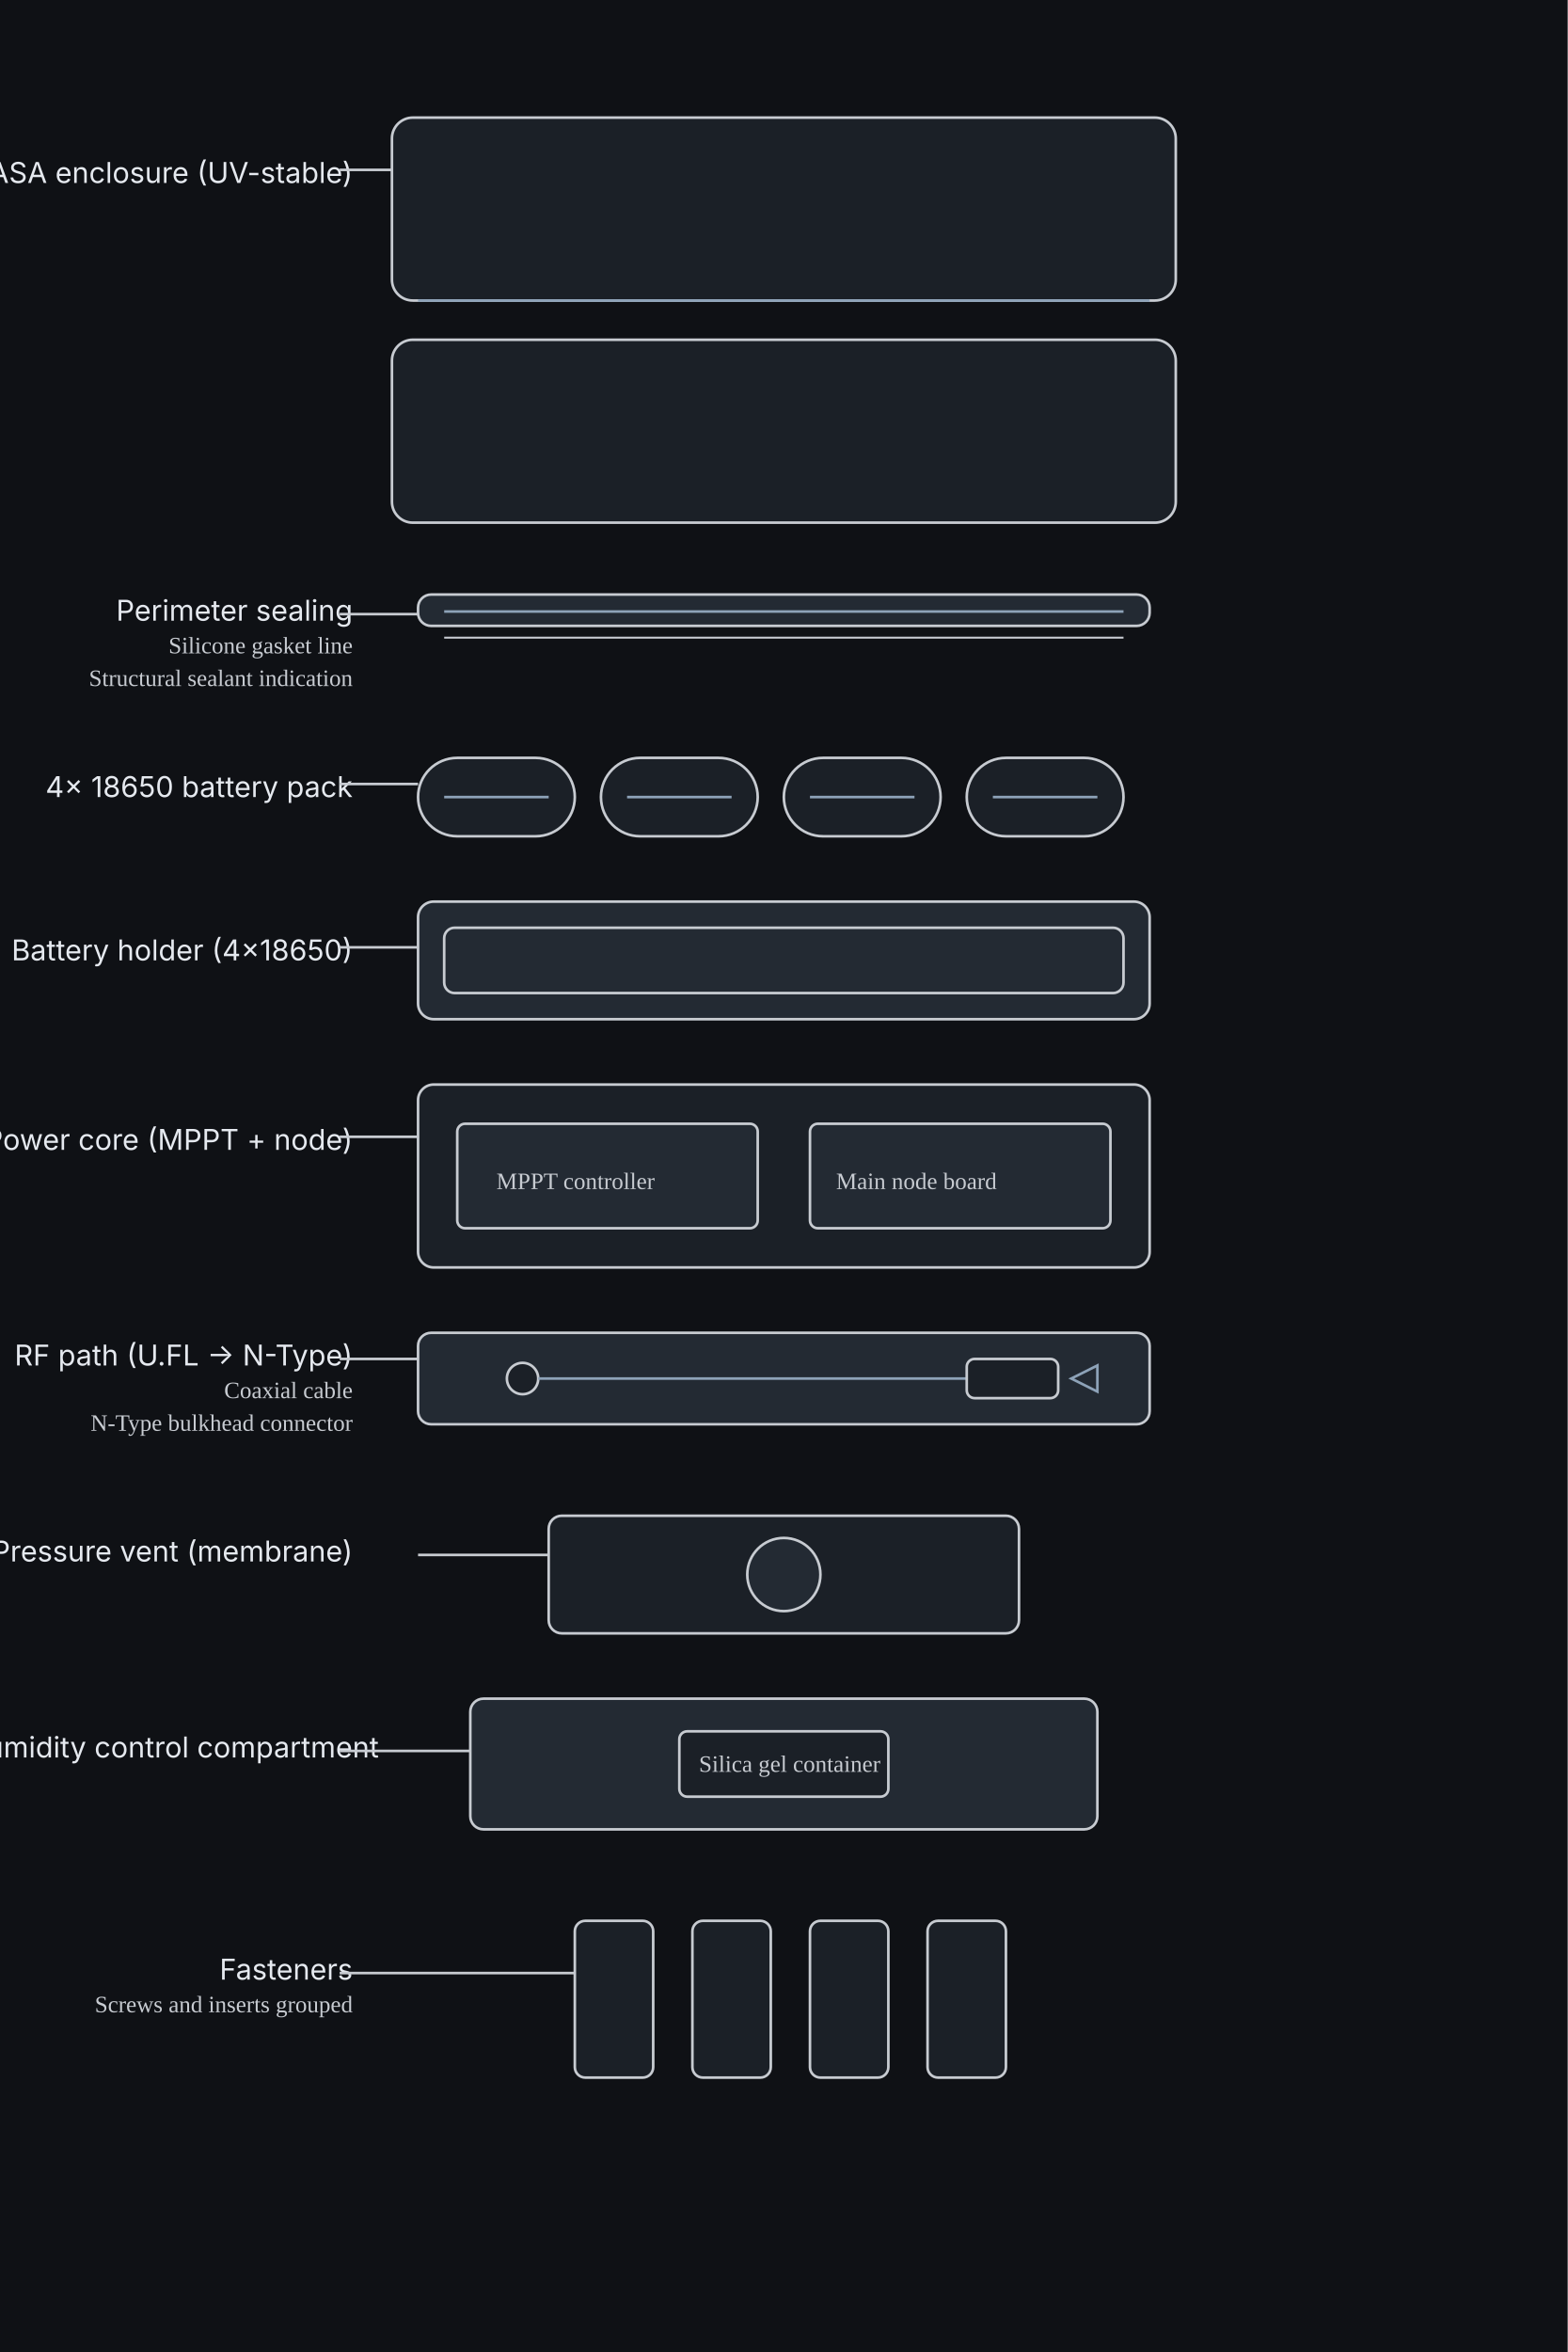
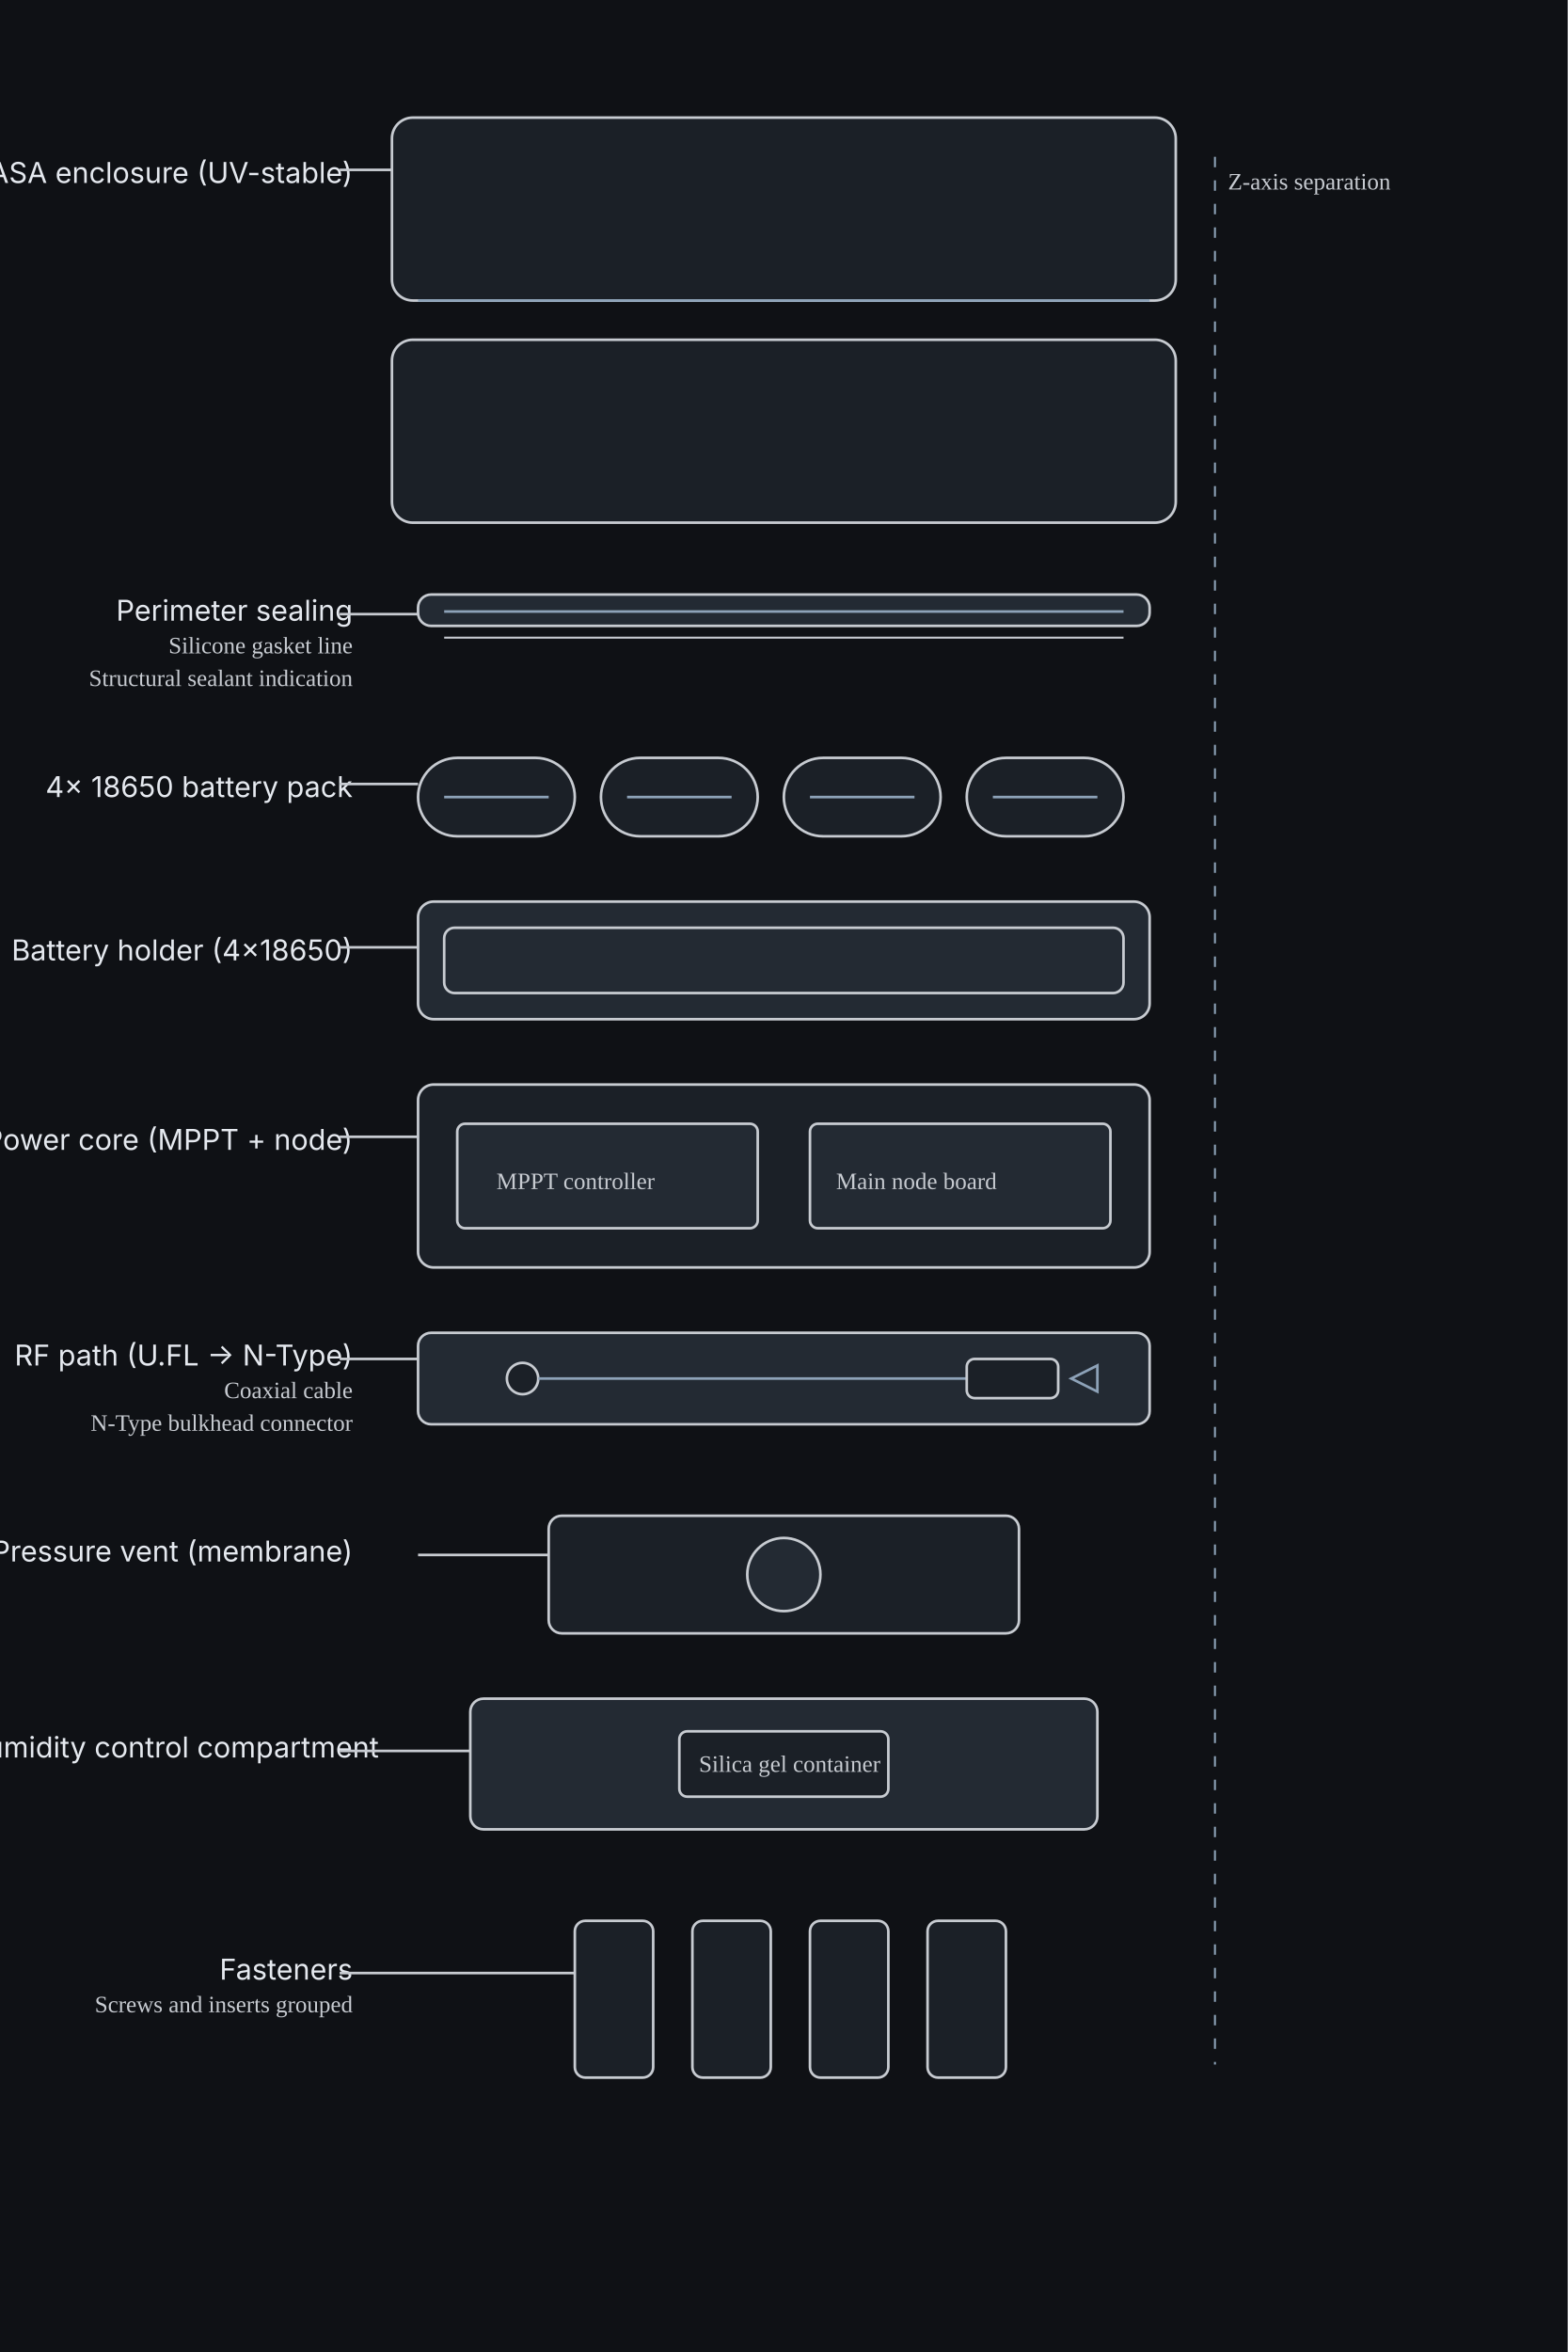
<svg xmlns="http://www.w3.org/2000/svg" width="1200" height="1800" viewBox="0 0 1200 1800">
  <defs>
    <style>
      .bg { fill: #0f1115; }
      .line { stroke: #c7cbd1; stroke-width: 2; fill: none; }
      .shape { fill: #1b2027; stroke: #c7cbd1; stroke-width: 2; }
      .shape-light { fill: #232a33; stroke: #c7cbd1; stroke-width: 2; }
      .accent { stroke: #8da2b8; stroke-width: 2; fill: none; }
      .label { fill: #e5e9ef; font-family: "Inter", "Segoe UI", Arial, sans-serif; font-size: 22px; }
      .small { font-size: 18px; fill: #c7cbd1; }
      .thin { stroke-width: 1.5; }
    </style>
  </defs>
  <rect class="bg" x="0" y="0" width="1200" height="1800" />
  <rect class="shape" x="300" y="90" width="600" height="140" rx="16" />
  <rect class="shape" x="300" y="260" width="600" height="140" rx="16" />
  <line class="accent" x1="320" y1="230" x2="880" y2="230" />
  <text class="label" text-anchor="end" x="270" y="140">ASA enclosure (UV-stable)</text>
  <line class="line" x1="260" y1="130" x2="300" y2="130" />
  <rect class="shape-light" x="320" y="455" width="560" height="24" rx="10" />
  <line class="accent" x1="340" y1="468" x2="860" y2="468" />
  <path class="line thin" d="M340 488 L860 488" />
  <text class="label" text-anchor="end" x="270" y="475">Perimeter sealing</text>
  <text class="small" text-anchor="end" x="270" y="500">Silicone gasket line</text>
  <text class="small" text-anchor="end" x="270" y="525">Structural sealant indication</text>
  <line class="line" x1="260" y1="470" x2="320" y2="470" />
  <g transform="translate(320,580)">
    <rect class="shape" x="0" y="0" width="120" height="60" rx="30" />
    <rect class="shape" x="140" y="0" width="120" height="60" rx="30" />
    <rect class="shape" x="280" y="0" width="120" height="60" rx="30" />
    <rect class="shape" x="420" y="0" width="120" height="60" rx="30" />
    <line class="accent" x1="20" y1="30" x2="100" y2="30" />
    <line class="accent" x1="160" y1="30" x2="240" y2="30" />
    <line class="accent" x1="300" y1="30" x2="380" y2="30" />
    <line class="accent" x1="440" y1="30" x2="520" y2="30" />
  </g>
  <text class="label" text-anchor="end" x="270" y="610">4× 18650 battery pack</text>
  <line class="line" x1="260" y1="600" x2="320" y2="600" />
  <rect class="shape-light" x="320" y="690" width="560" height="90" rx="12" />
  <rect class="line" x="340" y="710" width="520" height="50" rx="8" />
  <text class="label" text-anchor="end" x="270" y="735">Battery holder (4×18650)</text>
  <line class="line" x1="260" y1="725" x2="320" y2="725" />
  <rect class="shape" x="320" y="830" width="560" height="140" rx="12" />
  <rect class="shape-light" x="350" y="860" width="230" height="80" rx="6" />
  <rect class="shape-light" x="620" y="860" width="230" height="80" rx="6" />
  <text class="small" x="380" y="910">MPPT controller</text>
  <text class="small" x="640" y="910">Main node board</text>
  <text class="label" text-anchor="end" x="270" y="880">Power core (MPPT + node)</text>
  <line class="line" x1="260" y1="870" x2="320" y2="870" />
  <g transform="translate(320,1020)">
    <rect class="shape-light" x="0" y="0" width="560" height="70" rx="10" />
    <circle class="shape" cx="80" cy="35" r="12" />
    <line class="accent" x1="92" y1="35" x2="420" y2="35" />
    <rect class="shape" x="420" y="20" width="70" height="30" rx="6" />
    <polygon class="accent" points="500,35 520,25 520,45" />
  </g>
  <text class="label" text-anchor="end" x="270" y="1045">RF path (U.FL → N-Type)</text>
  <text class="small" text-anchor="end" x="270" y="1070">Coaxial cable</text>
  <text class="small" text-anchor="end" x="270" y="1095">N-Type bulkhead connector</text>
  <line class="line" x1="260" y1="1040" x2="320" y2="1040" />
  <rect class="shape" x="420" y="1160" width="360" height="90" rx="10" />
  <circle class="shape-light" cx="600" cy="1205" r="28" />
  <text class="label" text-anchor="end" x="270" y="1195">Pressure vent (membrane)</text>
  <line class="line" x1="320" y1="1190" x2="420" y2="1190" />
  <rect class="shape-light" x="360" y="1300" width="480" height="100" rx="10" />
  <rect class="shape" x="520" y="1325" width="160" height="50" rx="6" />
  <text class="small" x="535" y="1356">Silica gel container</text>
  <text class="label" text-anchor="end" x="290" y="1345">Humidity control compartment</text>
  <line class="line" x1="260" y1="1340" x2="360" y2="1340" />
  <g transform="translate(440,1470)">
    <rect class="shape" x="0" y="0" width="60" height="120" rx="8" />
    <rect class="shape" x="90" y="0" width="60" height="120" rx="8" />
    <rect class="shape" x="180" y="0" width="60" height="120" rx="8" />
    <rect class="shape" x="270" y="0" width="60" height="120" rx="8" />
  </g>
  <text class="label" text-anchor="end" x="270" y="1515">Fasteners</text>
  <text class="small" text-anchor="end" x="270" y="1540">Screws and inserts grouped</text>
  <line class="line" x1="260" y1="1510" x2="440" y2="1510" />
+   <text class="small" x="940" y="145">Z-axis separation</text>
+   <line class="accent thin" x1="930" y1="120" x2="930" y2="1580" stroke-dasharray="8 10" />
</svg>
